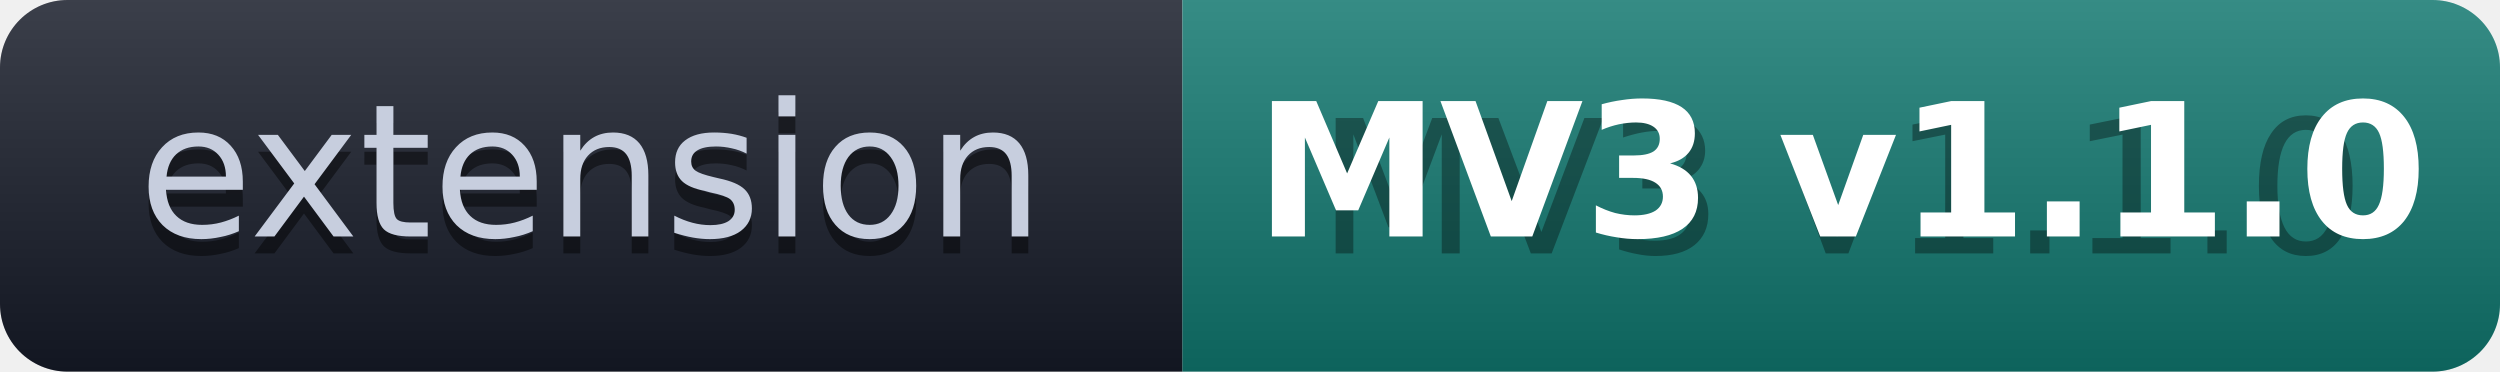
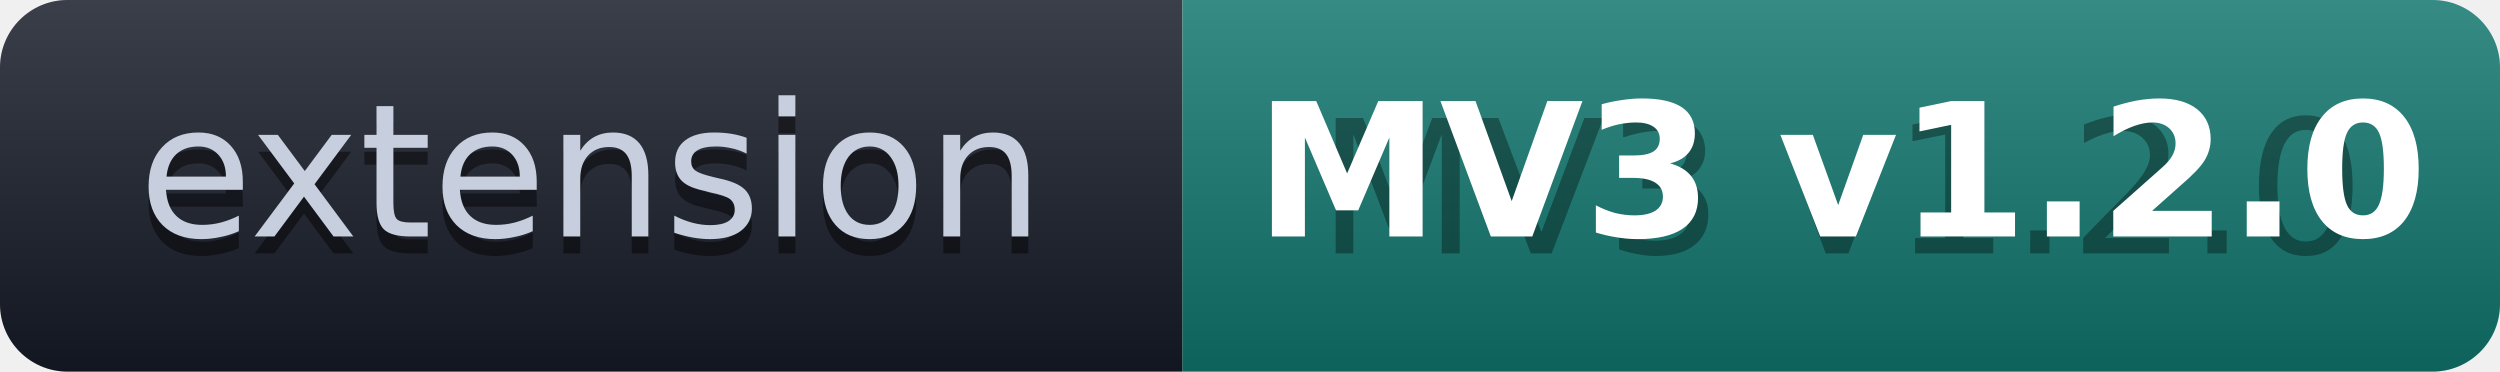
- <svg xmlns="http://www.w3.org/2000/svg" width="148" height="22" role="img" viewBox="0 0 148 22" aria-label="extension: MV3 v1.1.0">
+ <svg xmlns="http://www.w3.org/2000/svg" width="148" height="22" role="img" viewBox="0 0 148 22" aria-label="extension: MV3 v1.2.0">
  <defs>
-     <linearGradient id="gus1b3p" x1="0" y1="0" x2="0" y2="1">
+     <linearGradient id="gus1bue" x1="0" y1="0" x2="0" y2="1">
      <stop offset="0" stop-color="#fff" stop-opacity=".16" />
      <stop offset="1" stop-color="#000" stop-opacity=".16" />
    </linearGradient>
-     <clipPath id="cgus1b3p">
+     <clipPath id="cgus1bue">
      <rect width="148" height="22" rx="4" />
    </clipPath>
  </defs>
-   <g clip-path="url(#cgus1b3p)">
+   <g clip-path="url(#cgus1bue)">
    <rect width="70" height="22" fill="#161a27" />
    <rect x="70" width="78" height="22" fill="#0f766e" />
-     <rect width="148" height="22" fill="url(#gus1b3p)" />
+     <rect width="148" height="22" fill="url(#gus1bue)" />
    <rect x="70" width="78" height="22" fill="#fff" opacity="0">
      <animate attributeName="opacity" values="0;.28;0" dur="2.4s" begin="0.65s" repeatCount="1" fill="freeze" />
    </rect>
  </g>
  <g font-family="'Segoe UI',Verdana,DejaVu Sans,sans-serif" font-size="11">
    <text x="35" y="15" fill="#000" fill-opacity=".45" text-anchor="middle" textLength="52" lengthAdjust="spacingAndGlyphs">extension</text>
    <text x="35" y="14" fill="#c7cede" text-anchor="middle" textLength="52" lengthAdjust="spacingAndGlyphs">extension</text>
-     <text x="109" y="15" fill="#000" fill-opacity=".35" text-anchor="middle" textLength="60" lengthAdjust="spacingAndGlyphs">MV3 v1.1.0</text>
-     <text x="109" y="14" fill="#fff" text-anchor="middle" font-weight="600" textLength="60" lengthAdjust="spacingAndGlyphs">MV3 v1.1.0</text>
+     <text x="109" y="15" fill="#000" fill-opacity=".35" text-anchor="middle" textLength="60" lengthAdjust="spacingAndGlyphs">MV3 v1.2.0</text>
+     <text x="109" y="14" fill="#fff" text-anchor="middle" font-weight="600" textLength="60" lengthAdjust="spacingAndGlyphs">MV3 v1.2.0</text>
  </g>
</svg>
